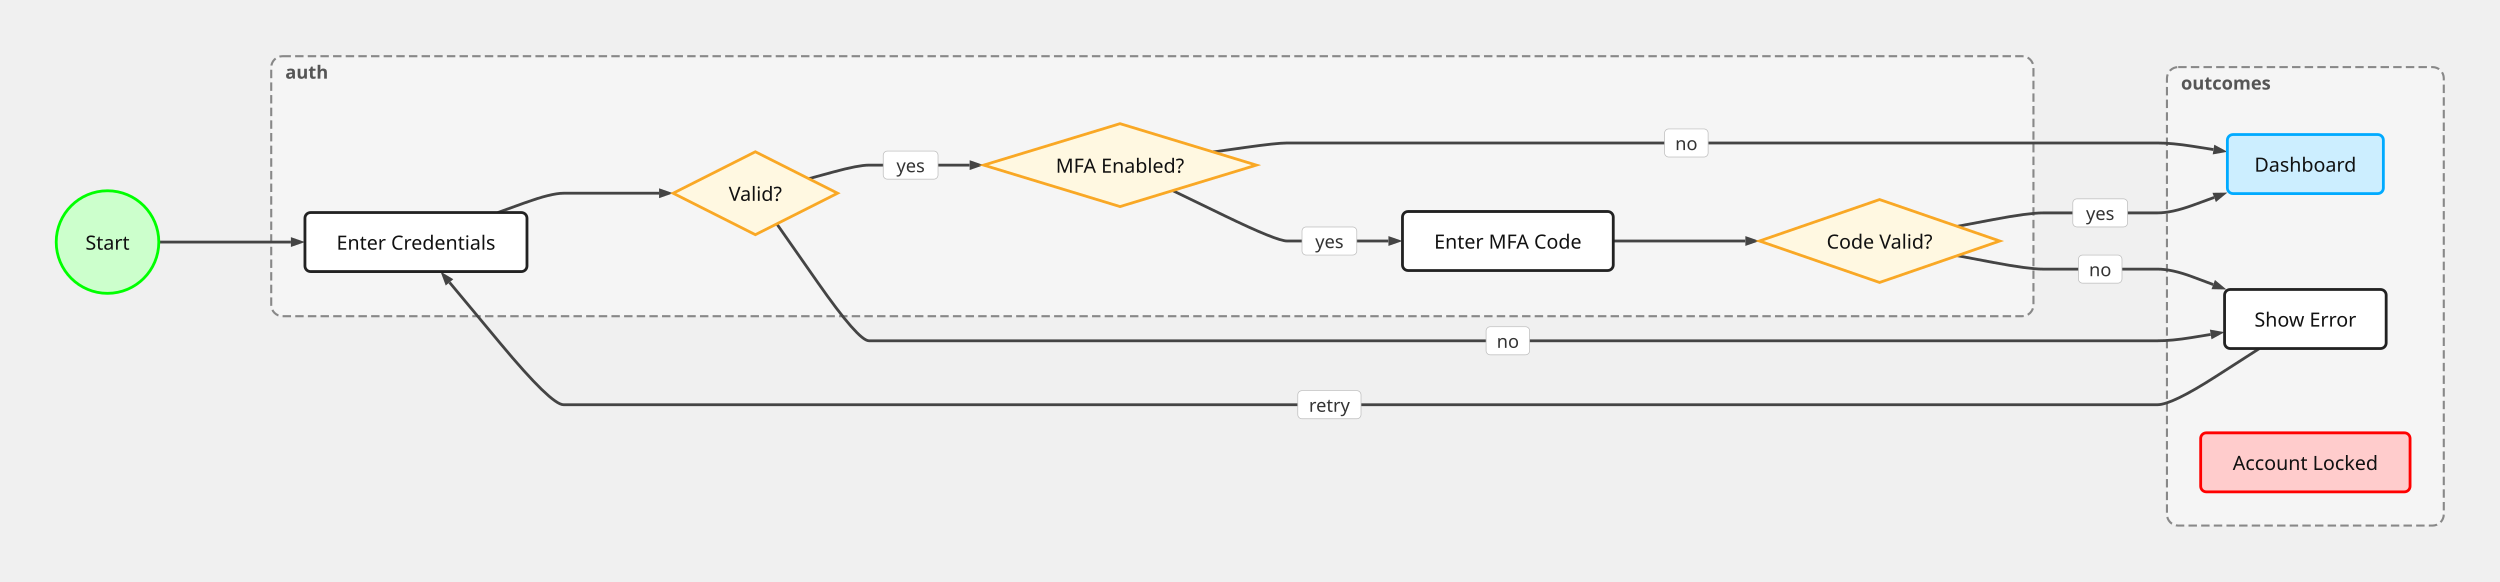
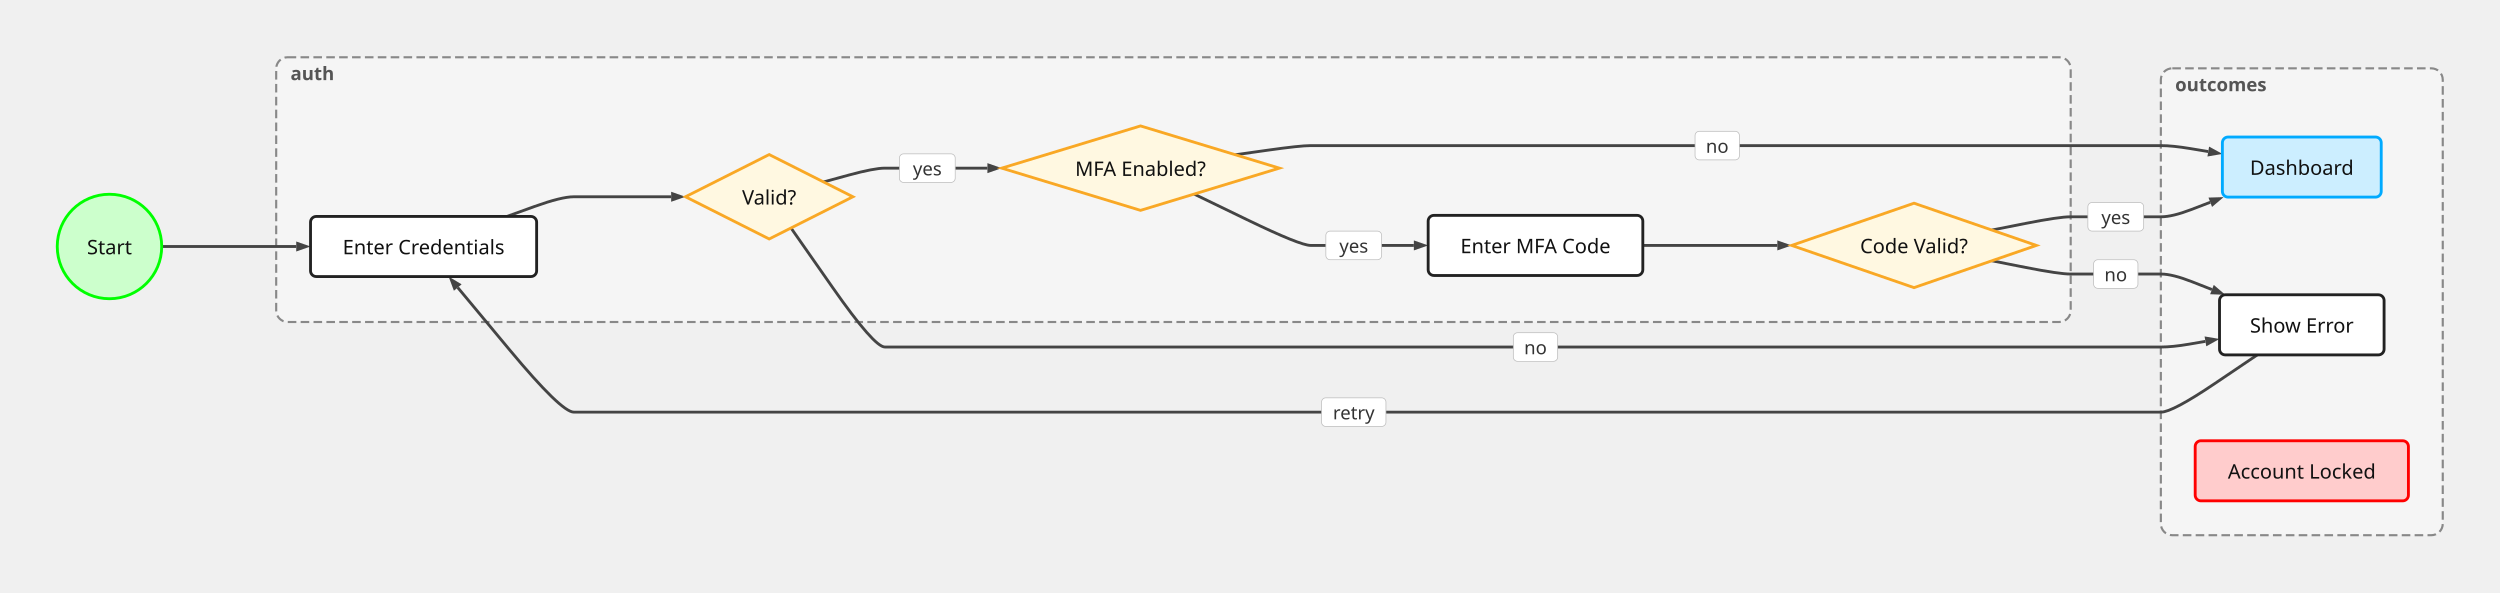
- <svg xmlns="http://www.w3.org/2000/svg" viewBox="-40 -47 1779 414" style="max-width:100%">
+ <svg xmlns="http://www.w3.org/2000/svg" viewBox="-40 -47 1747 414" style="max-width:100%">
  <defs>
    <marker id="glypho-53rf49-arrowhead" markerWidth="10" markerHeight="7" refX="0" refY="3.5" orient="auto" markerUnits="userSpaceOnUse">
      <polygon points="0 0, 10 3.5, 0 7" fill="#444444" />
    </marker>
    <marker id="glypho-53rf49-arrowhead-thick" markerWidth="14" markerHeight="10" refX="0" refY="5" orient="auto" markerUnits="userSpaceOnUse">
      <polygon points="0 0, 14 5, 0 10" fill="#444444" />
    </marker>
    <marker id="glypho-53rf49-arrowhead-reverse" markerWidth="10" markerHeight="7" refX="10" refY="3.5" orient="auto" markerUnits="userSpaceOnUse">
      <polygon points="10 0, 0 3.5, 10 7" fill="#444444" />
    </marker>
  </defs>
  <g>
    <rect x="153" y="-7" width="1254" height="185" fill="#f5f5f5" fill-opacity="1" stroke="#888888" stroke-width="1.5" stroke-dasharray="6 3" rx="8" ry="8" />
    <text x="163" y="9" fill="#555555" font-size="13" font-family="system-ui, sans-serif" font-weight="bold">auth</text>
  </g>
  <g>
-     <rect x="1502" y="0.75" width="197" height="326.25" fill="#f5f5f5" fill-opacity="1" stroke="#888888" stroke-width="1.5" stroke-dasharray="6 3" rx="8" ry="8" />
-     <text x="1512" y="16.75" fill="#555555" font-size="13" font-family="system-ui, sans-serif" font-weight="bold">outcomes</text>
+     <rect x="1470" y="0.75" width="197" height="326.25" fill="#f5f5f5" fill-opacity="1" stroke="#888888" stroke-width="1.5" stroke-dasharray="6 3" rx="8" ry="8" />
+     <text x="1480" y="16.75" fill="#555555" font-size="13" font-family="system-ui, sans-serif" font-weight="bold">outcomes</text>
  </g>
  <path d="M 73 125.25 L 81.667 125.25 Q 90.333 125.25 99 125.25 Q 107.667 125.25 116.333 125.25 Q 125 125.25 133.667 125.25 Q 142.333 125.25 151 125.25 Q 159.667 125.25 163.333 125.25 L 167 125.25" fill="none" stroke="#444444" stroke-width="2" marker-end="url(#glypho-53rf49-arrowhead)" />
  <path d="M 314.216 104.25 L 333.275 97.375 Q 352.333 90.5 361 90.5 Q 369.667 90.5 378.333 90.5 Q 387 90.5 395.667 90.5 Q 404.333 90.5 413 90.5 Q 421.667 90.5 425.333 90.5 L 429 90.5" fill="none" stroke="#444444" stroke-width="2" marker-end="url(#glypho-53rf49-arrowhead)" />
  <path d="M 535.48 80.153 L 553.195 75.326 Q 570.91 70.5 578.366 70.5 Q 585.821 70.5 596.91 70.5 Q 608 70.5 619.09 70.5 Q 630.179 70.5 637.634 70.5 Q 645.09 70.5 647.545 70.5 L 650 70.5" fill="none" stroke="#444444" stroke-width="2" marker-end="url(#glypho-53rf49-arrowhead)" />
-   <path d="M 512.749 112.31 L 541.83 153.905 Q 570.91 195.5 578.366 195.5 Q 585.821 195.5 596.91 195.5 Q 608 195.5 619.09 195.5 Q 630.179 195.5 637.634 195.5 Q 645.09 195.5 701.045 195.5 Q 757 195.5 812.798 195.5 Q 868.596 195.5 875.895 195.5 Q 883.193 195.5 894.596 195.5 Q 906 195.5 917.404 195.5 Q 928.807 195.5 936.105 195.5 Q 943.404 195.5 988.202 195.5 Q 1033 195.5 1078.175 195.5 Q 1123.351 195.5 1131.026 195.5 Q 1138.701 195.5 1149.351 195.5 Q 1160 195.5 1170.649 195.5 Q 1181.299 195.5 1188.974 195.5 Q 1196.649 195.5 1247.075 195.5 Q 1297.5 195.5 1350.501 195.5 Q 1403.502 195.5 1413.753 195.5 Q 1424.004 195.5 1439.252 195.5 Q 1454.5 195.5 1469.748 195.5 Q 1484.996 195.5 1495.247 195.5 Q 1505.498 195.5 1519.314 193.246 L 1533.13 190.992" fill="none" stroke="#444444" stroke-width="2" marker-end="url(#glypho-53rf49-arrowhead)" />
-   <path d="M 823.254 61.149 L 845.925 57.95 Q 868.596 54.75 875.895 54.75 Q 883.193 54.75 894.596 54.75 Q 906 54.75 917.404 54.75 Q 928.807 54.75 936.105 54.75 Q 943.404 54.75 988.202 54.75 Q 1033 54.75 1078.175 54.75 Q 1123.351 54.75 1131.026 54.75 Q 1138.701 54.75 1149.351 54.75 Q 1160 54.75 1170.649 54.75 Q 1181.299 54.75 1188.974 54.75 Q 1196.649 54.75 1247.075 54.75 Q 1297.5 54.75 1350.501 54.75 Q 1403.502 54.75 1413.753 54.75 Q 1424.004 54.75 1439.252 54.75 Q 1454.5 54.75 1469.748 54.75 Q 1484.996 54.75 1495.247 54.75 Q 1505.498 54.75 1520.31 57.089 L 1535.122 59.427" fill="none" stroke="#444444" stroke-width="2" marker-end="url(#glypho-53rf49-arrowhead)" />
+   <path d="M 512.749 112.31 L 541.83 153.905 Q 570.91 195.5 578.366 195.5 Q 585.821 195.5 596.91 195.5 Q 608 195.5 619.09 195.5 Q 630.179 195.5 637.634 195.5 Q 645.09 195.5 701.045 195.5 Q 757 195.5 812.798 195.5 Q 868.596 195.5 875.895 195.5 Q 883.193 195.5 894.596 195.5 Q 906 195.5 917.404 195.5 Q 928.807 195.5 936.105 195.5 Q 943.404 195.5 988.202 195.5 Q 1033 195.5 1078.175 195.5 Q 1123.351 195.5 1131.026 195.5 Q 1138.701 195.5 1149.351 195.5 Q 1160 195.5 1170.649 195.5 Q 1181.299 195.5 1188.974 195.5 Q 1196.649 195.5 1247.075 195.5 Q 1297.5 195.5 1348.207 195.5 Q 1398.914 195.5 1406.871 195.5 Q 1414.828 195.5 1426.664 195.5 Q 1438.5 195.5 1450.336 195.5 Q 1462.172 195.5 1470.129 195.5 Q 1478.086 195.5 1489.615 193.524 L 1501.144 191.547" fill="none" stroke="#444444" stroke-width="2" marker-end="url(#glypho-53rf49-arrowhead)" />
+   <path d="M 823.254 61.149 L 845.925 57.95 Q 868.596 54.75 875.895 54.75 Q 883.193 54.75 894.596 54.75 Q 906 54.75 917.404 54.75 Q 928.807 54.75 936.105 54.75 Q 943.404 54.75 988.202 54.75 Q 1033 54.75 1078.175 54.75 Q 1123.351 54.75 1131.026 54.75 Q 1138.701 54.75 1149.351 54.75 Q 1160 54.75 1170.649 54.75 Q 1181.299 54.75 1188.974 54.75 Q 1196.649 54.75 1247.075 54.75 Q 1297.5 54.75 1348.207 54.75 Q 1398.914 54.75 1406.871 54.75 Q 1414.828 54.75 1426.664 54.75 Q 1438.5 54.75 1450.336 54.75 Q 1462.172 54.75 1470.129 54.75 Q 1478.086 54.75 1490.61 56.828 L 1503.135 58.906" fill="none" stroke="#444444" stroke-width="2" marker-end="url(#glypho-53rf49-arrowhead)" />
  <path d="M 794.436 88.615 L 831.516 106.557 Q 868.596 124.5 875.895 124.5 Q 883.193 124.5 894.596 124.5 Q 906 124.5 917.404 124.5 Q 928.807 124.5 936.105 124.5 Q 943.404 124.5 945.702 124.5 L 948 124.5" fill="none" stroke="#444444" stroke-width="2" marker-end="url(#glypho-53rf49-arrowhead)" />
  <path d="M 1108 124.5 L 1115.675 124.5 Q 1123.351 124.5 1131.026 124.5 Q 1138.701 124.5 1149.351 124.5 Q 1160 124.5 1170.649 124.5 Q 1181.299 124.5 1188.974 124.5 Q 1196.649 124.5 1199.325 124.5 L 1202 124.5" fill="none" stroke="#444444" stroke-width="2" marker-end="url(#glypho-53rf49-arrowhead)" />
-   <path d="M 1352.774 114.071 L 1378.138 109.286 Q 1403.502 104.5 1413.753 104.5 Q 1424.004 104.5 1439.252 104.5 Q 1454.5 104.5 1469.748 104.5 Q 1484.996 104.5 1495.247 104.5 Q 1505.498 104.5 1520.553 98.993 L 1535.609 93.486" fill="none" stroke="#444444" stroke-width="2" marker-end="url(#glypho-53rf49-arrowhead)" />
-   <path d="M 1352.774 134.929 L 1378.138 139.714 Q 1403.502 144.5 1413.753 144.5 Q 1424.004 144.5 1439.252 144.5 Q 1454.5 144.5 1469.748 144.5 Q 1484.996 144.5 1495.247 144.5 Q 1505.498 144.5 1520.216 150 L 1534.934 155.5" fill="none" stroke="#444444" stroke-width="2" marker-end="url(#glypho-53rf49-arrowhead)" />
-   <path d="M 1567.794 201 L 1536.646 221 Q 1505.498 241 1495.247 241 Q 1484.996 241 1469.748 241 Q 1454.5 241 1439.252 241 Q 1424.004 241 1413.753 241 Q 1403.502 241 1350.501 241 Q 1297.5 241 1247.075 241 Q 1196.649 241 1188.974 241 Q 1181.299 241 1170.649 241 Q 1160 241 1149.351 241 Q 1138.701 241 1131.026 241 Q 1123.351 241 1078.175 241 Q 1033 241 988.202 241 Q 943.404 241 936.105 241 Q 928.807 241 917.404 241 Q 906 241 894.596 241 Q 883.193 241 875.895 241 Q 868.596 241 812.798 241 Q 757 241 701.045 241 Q 645.09 241 637.634 241 Q 630.179 241 619.09 241 Q 608 241 596.91 241 Q 585.821 241 578.366 241 Q 570.91 241 534.205 241 Q 497.5 241 459.583 241 Q 421.667 241 413 241 Q 404.333 241 395.667 241 Q 387 241 378.333 241 Q 369.667 241 361 241 Q 352.333 241 316.104 197.468 L 279.874 153.936" fill="none" stroke="#444444" stroke-width="2" marker-end="url(#glypho-53rf49-arrowhead)" />
+   <path d="M 1351.904 113.771 L 1375.409 109.135 Q 1398.914 104.5 1406.871 104.5 Q 1414.828 104.5 1426.664 104.5 Q 1438.5 104.5 1450.336 104.5 Q 1462.172 104.5 1470.129 104.5 Q 1478.086 104.5 1491.307 99.419 L 1504.527 94.338" fill="none" stroke="#444444" stroke-width="2" marker-end="url(#glypho-53rf49-arrowhead)" />
+   <path d="M 1351.904 135.229 L 1375.409 139.865 Q 1398.914 144.5 1406.871 144.5 Q 1414.828 144.5 1426.664 144.5 Q 1438.5 144.5 1450.336 144.5 Q 1462.172 144.5 1470.129 144.5 Q 1478.086 144.5 1491.897 149.923 L 1505.707 155.345" fill="none" stroke="#444444" stroke-width="2" marker-end="url(#glypho-53rf49-arrowhead)" />
+   <path d="M 1537.374 201 L 1507.73 221 Q 1478.086 241 1470.129 241 Q 1462.172 241 1450.336 241 Q 1438.5 241 1426.664 241 Q 1414.828 241 1406.871 241 Q 1398.914 241 1348.207 241 Q 1297.5 241 1247.075 241 Q 1196.649 241 1188.974 241 Q 1181.299 241 1170.649 241 Q 1160 241 1149.351 241 Q 1138.701 241 1131.026 241 Q 1123.351 241 1078.175 241 Q 1033 241 988.202 241 Q 943.404 241 936.105 241 Q 928.807 241 917.404 241 Q 906 241 894.596 241 Q 883.193 241 875.895 241 Q 868.596 241 812.798 241 Q 757 241 701.045 241 Q 645.09 241 637.634 241 Q 630.179 241 619.09 241 Q 608 241 596.91 241 Q 585.821 241 578.366 241 Q 570.91 241 534.205 241 Q 497.5 241 459.583 241 Q 421.667 241 413 241 Q 404.333 241 395.667 241 Q 387 241 378.333 241 Q 369.667 241 361 241 Q 352.333 241 316.104 197.468 L 279.874 153.936" fill="none" stroke="#444444" stroke-width="2" marker-end="url(#glypho-53rf49-arrowhead)" />
  <g transform="translate(0, 88.75)" data-node-id="start">
    <circle cx="36.5" cy="36.5" r="36.5" fill="#ccffcc" stroke="#00ff00" stroke-width="2" />
    <text x="36.5" y="36.5" text-anchor="middle" dominant-baseline="central" fill="#111111" font-size="14" font-family="system-ui, sans-serif">Start</text>
  </g>
  <g transform="translate(177, 104.25)" data-node-id="login">
    <rect x="0" y="0" width="158" height="42" rx="4" ry="4" fill="#ffffff" stroke="#222222" stroke-width="2" />
    <text x="79" y="21" text-anchor="middle" dominant-baseline="central" fill="#111111" font-size="14" font-family="system-ui, sans-serif">Enter Credentials</text>
  </g>
  <g transform="translate(439, 61)" data-node-id="validate">
    <polygon points="58.5,0 117,29.5 58.5,59 0,29.5" fill="#fff8e1" stroke="#f9a825" stroke-width="2" />
    <text x="58.5" y="29.5" text-anchor="middle" dominant-baseline="central" fill="#111111" font-size="14" font-family="system-ui, sans-serif">Valid?</text>
  </g>
  <g transform="translate(660, 41)" data-node-id="mfa">
    <polygon points="97,0 194,29.5 97,59 0,29.5" fill="#fff8e1" stroke="#f9a825" stroke-width="2" />
    <text x="97" y="29.5" text-anchor="middle" dominant-baseline="central" fill="#111111" font-size="14" font-family="system-ui, sans-serif">MFA Enabled?</text>
  </g>
  <g transform="translate(958, 103.5)" data-node-id="verify">
    <rect x="0" y="0" width="150" height="42" rx="4" ry="4" fill="#ffffff" stroke="#222222" stroke-width="2" />
    <text x="75" y="21" text-anchor="middle" dominant-baseline="central" fill="#111111" font-size="14" font-family="system-ui, sans-serif">Enter MFA Code</text>
  </g>
  <g transform="translate(1212, 95)" data-node-id="mfa_check">
    <polygon points="85.5,0 171,29.5 85.5,59 0,29.5" fill="#fff8e1" stroke="#f9a825" stroke-width="2" />
    <text x="85.5" y="29.5" text-anchor="middle" dominant-baseline="central" fill="#111111" font-size="14" font-family="system-ui, sans-serif">Code Valid?</text>
  </g>
-   <g transform="translate(1545, 48.75)" data-node-id="dashboard">
+   <g transform="translate(1513, 48.75)" data-node-id="dashboard">
    <rect x="0" y="0" width="111" height="42" rx="4" ry="4" fill="#cceeff" stroke="#00aaff" stroke-width="2" />
    <text x="55.5" y="21" text-anchor="middle" dominant-baseline="central" fill="#111111" font-size="14" font-family="system-ui, sans-serif">Dashboard</text>
  </g>
-   <g transform="translate(1543, 159)" data-node-id="retry">
+   <g transform="translate(1511, 159)" data-node-id="retry">
    <rect x="0" y="0" width="115" height="42" rx="4" ry="4" fill="#ffffff" stroke="#222222" stroke-width="2" />
    <text x="57.5" y="21" text-anchor="middle" dominant-baseline="central" fill="#111111" font-size="14" font-family="system-ui, sans-serif">Show Error</text>
  </g>
-   <g transform="translate(1526, 261)" data-node-id="lockout">
+   <g transform="translate(1494, 261)" data-node-id="lockout">
    <rect x="0" y="0" width="149" height="42" rx="4" ry="4" fill="#ffcccc" stroke="#ff0000" stroke-width="2" />
    <text x="74.5" y="21" text-anchor="middle" dominant-baseline="central" fill="#111111" font-size="14" font-family="system-ui, sans-serif">Account Locked</text>
  </g>
  <g transform="translate(608, 70.5)">
    <rect x="-19.5" y="-10" width="39" height="20" fill="white" stroke="#bbb" stroke-width="0.5" rx="3" />
    <text y="0" text-anchor="middle" dominant-baseline="central" fill="#333333" font-size="13" font-family="system-ui, sans-serif">yes</text>
  </g>
  <g transform="translate(1033, 195.5)">
    <rect x="-15.5" y="-10" width="31" height="20" fill="white" stroke="#bbb" stroke-width="0.5" rx="3" />
    <text y="0" text-anchor="middle" dominant-baseline="central" fill="#333333" font-size="13" font-family="system-ui, sans-serif">no</text>
  </g>
  <g transform="translate(1160, 54.75)">
    <rect x="-15.5" y="-10" width="31" height="20" fill="white" stroke="#bbb" stroke-width="0.5" rx="3" />
    <text y="0" text-anchor="middle" dominant-baseline="central" fill="#333333" font-size="13" font-family="system-ui, sans-serif">no</text>
  </g>
  <g transform="translate(906, 124.5)">
    <rect x="-19.5" y="-10" width="39" height="20" fill="white" stroke="#bbb" stroke-width="0.5" rx="3" />
    <text y="0" text-anchor="middle" dominant-baseline="central" fill="#333333" font-size="13" font-family="system-ui, sans-serif">yes</text>
  </g>
-   <g transform="translate(1454.5, 104.5)">
+   <g transform="translate(1438.5, 104.5)">
    <rect x="-19.5" y="-10" width="39" height="20" fill="white" stroke="#bbb" stroke-width="0.5" rx="3" />
    <text y="0" text-anchor="middle" dominant-baseline="central" fill="#333333" font-size="13" font-family="system-ui, sans-serif">yes</text>
  </g>
-   <g transform="translate(1454.5, 144.5)">
+   <g transform="translate(1438.5, 144.5)">
    <rect x="-15.5" y="-10" width="31" height="20" fill="white" stroke="#bbb" stroke-width="0.5" rx="3" />
    <text y="0" text-anchor="middle" dominant-baseline="central" fill="#333333" font-size="13" font-family="system-ui, sans-serif">no</text>
  </g>
  <g transform="translate(906, 241)">
    <rect x="-22.5" y="-10" width="45" height="20" fill="white" stroke="#bbb" stroke-width="0.5" rx="3" />
    <text y="0" text-anchor="middle" dominant-baseline="central" fill="#333333" font-size="13" font-family="system-ui, sans-serif">retry</text>
  </g>
</svg>
